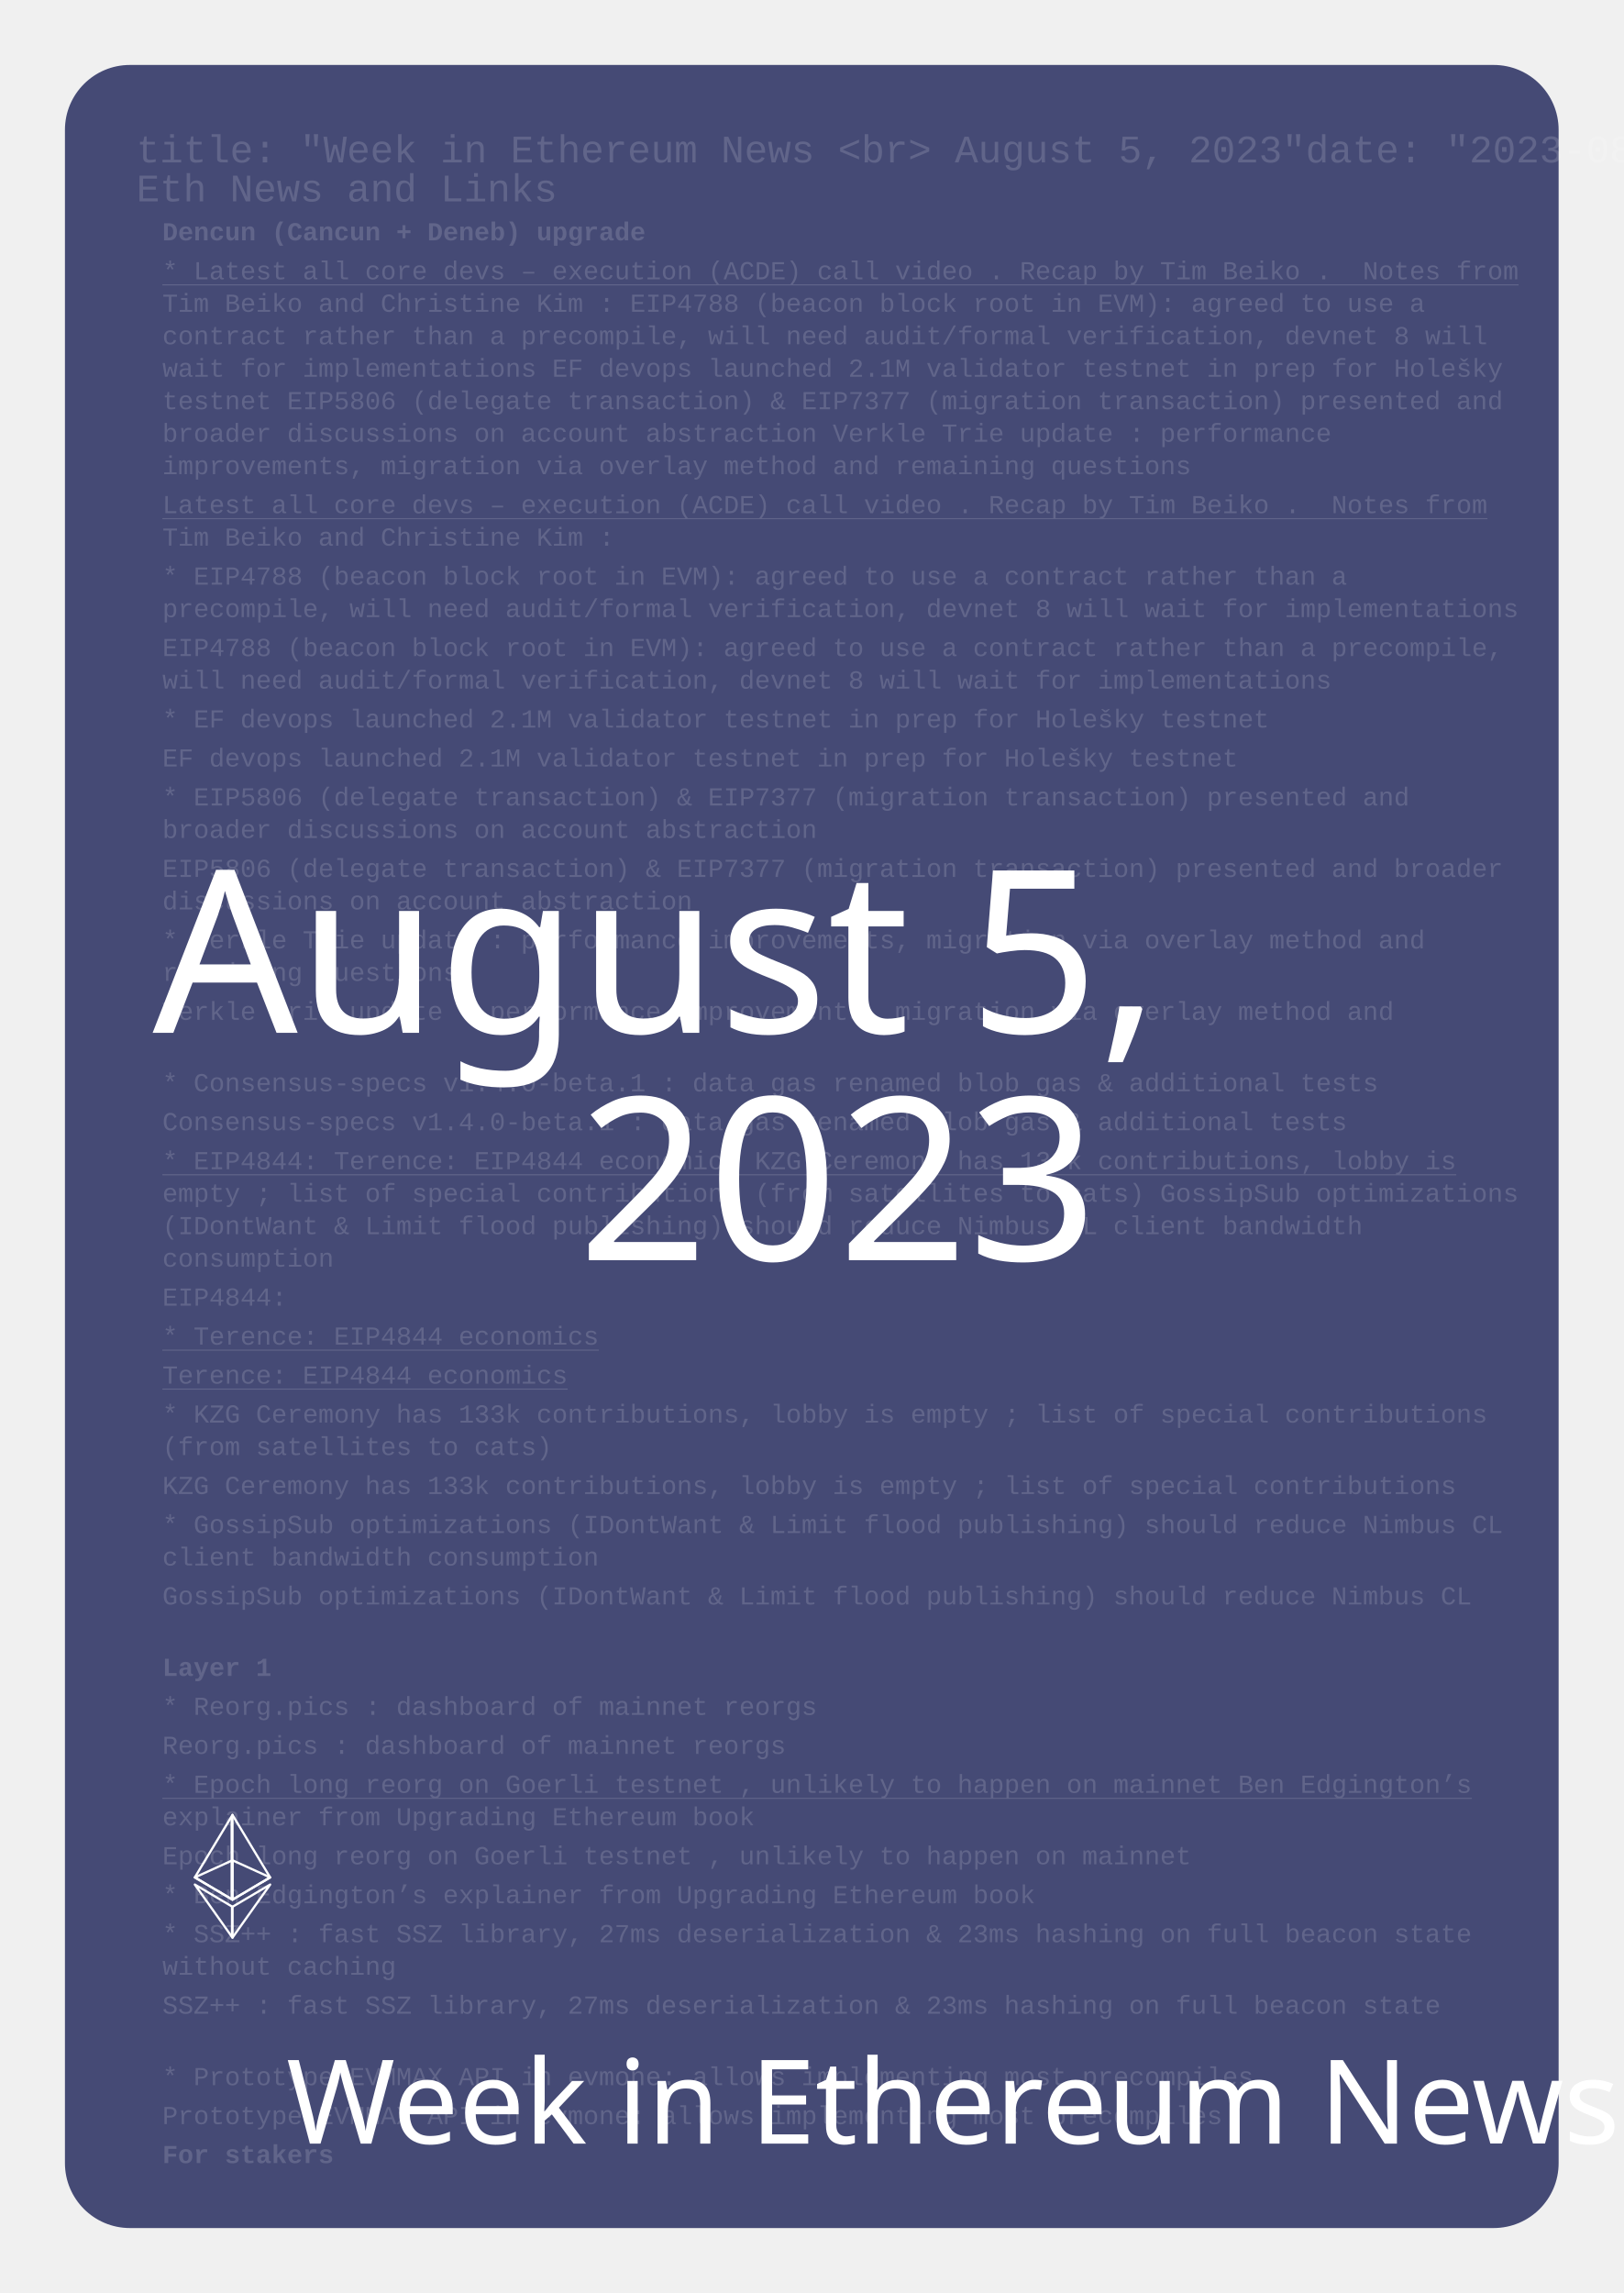
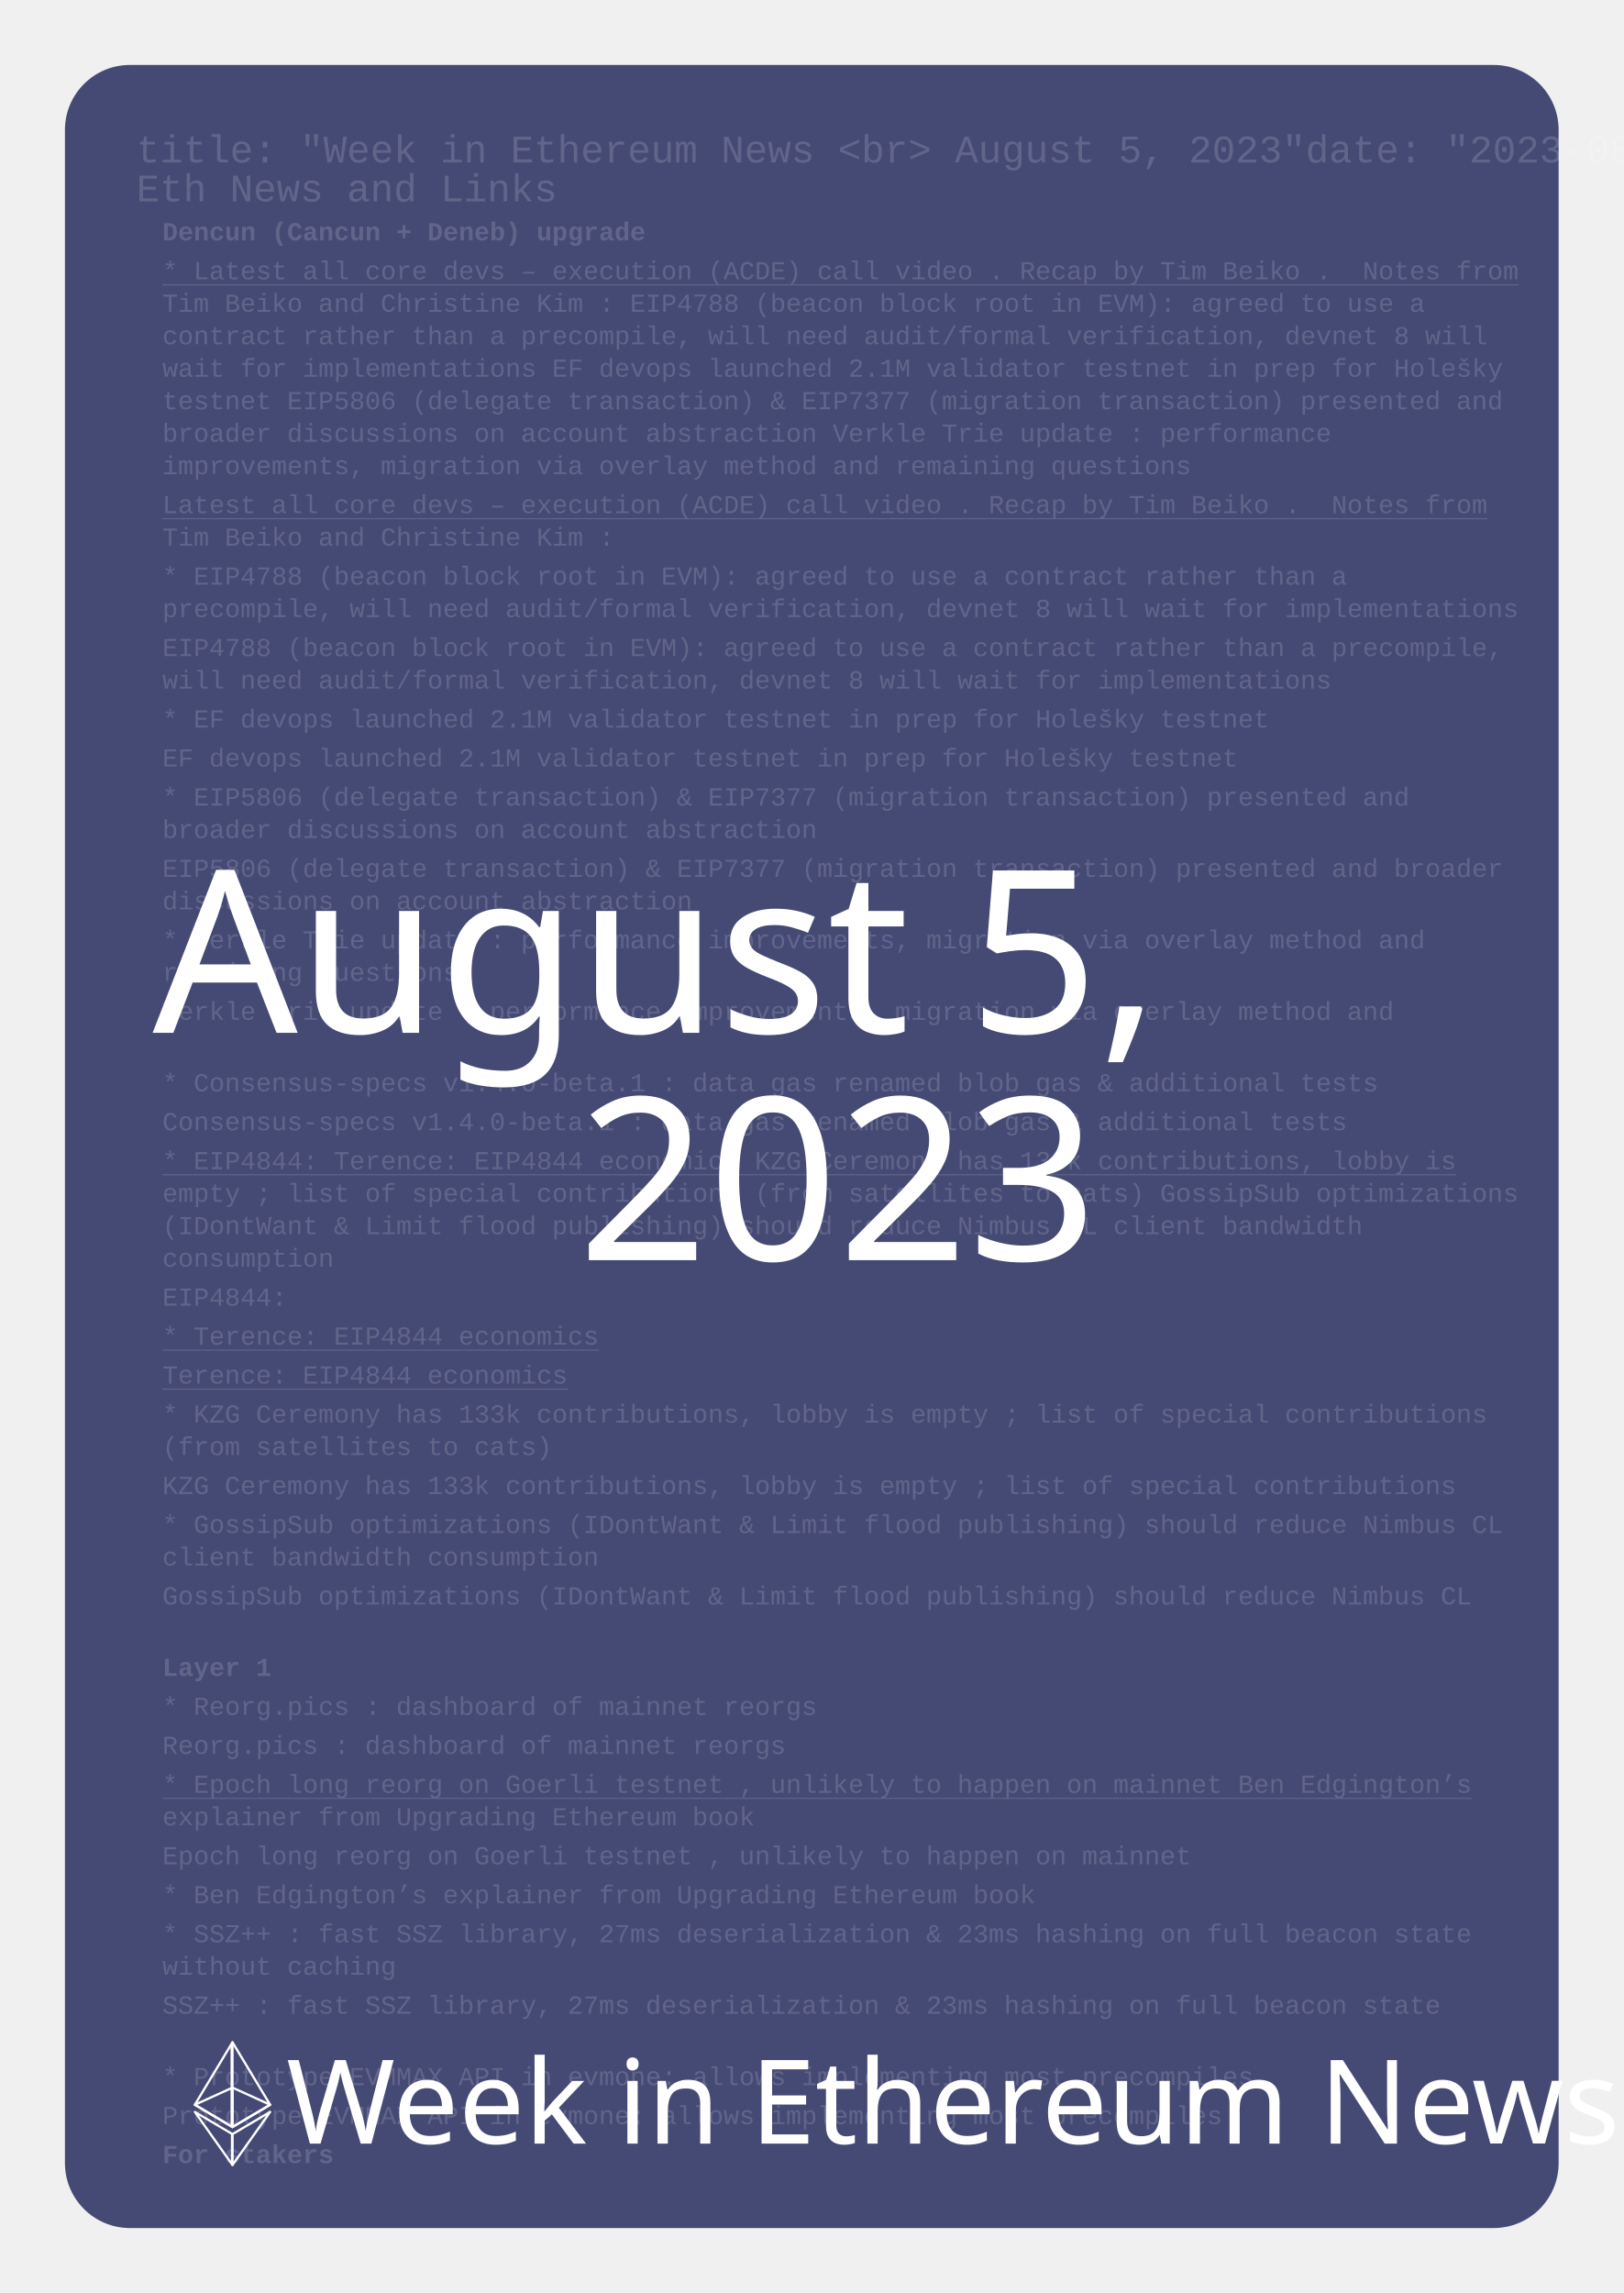
<svg xmlns="http://www.w3.org/2000/svg" id="week-in-ethereum-news" width="500" height="706" fill="none">
  <rect x="20" y="20" width="460" height="666" rx="20" fill="#454A75" />
  <text x="42" y="50" font-size="12px" font-family="Courier New" fill="#ffffff" opacity="0.15" font-weight="normal" text-decoration="none">title: "Week in Ethereum News &lt;br&gt; August 5, 2023"
date: "2023-08-05"</text>
  <text x="42" y="62" font-size="12px" font-family="Courier New" fill="#ffffff" opacity="0.15" font-weight="normal" text-decoration="none">Eth News and Links</text>
  <text x="50" y="74" font-size="8px" font-family="Courier New" fill="#ffffff" opacity="0.15" font-weight="bold" text-decoration="none">Dencun (Cancun + Deneb) upgrade</text>
  <text x="50" y="86" font-size="8px" font-family="Courier New" fill="#ffffff" opacity="0.15" font-weight="normal" text-decoration="underline">* Latest all core devs – execution (ACDE) call video . Recap by Tim Beiko .  Notes from</text>
  <text x="50" y="96" font-size="8px" font-family="Courier New" fill="#ffffff" opacity="0.15" font-weight="normal" text-decoration="none">Tim Beiko and Christine Kim : EIP4788 (beacon block root in EVM): agreed to use a</text>
  <text x="50" y="106" font-size="8px" font-family="Courier New" fill="#ffffff" opacity="0.15" font-weight="normal" text-decoration="none">contract rather than a precompile, will need audit/formal verification, devnet 8 will</text>
  <text x="50" y="116" font-size="8px" font-family="Courier New" fill="#ffffff" opacity="0.15" font-weight="normal" text-decoration="none">wait for implementations EF devops launched 2.1M validator testnet in prep for Holešky</text>
  <text x="50" y="126" font-size="8px" font-family="Courier New" fill="#ffffff" opacity="0.15" font-weight="normal" text-decoration="none">testnet EIP5806 (delegate transaction) &amp; EIP7377 (migration transaction) presented and</text>
  <text x="50" y="136" font-size="8px" font-family="Courier New" fill="#ffffff" opacity="0.15" font-weight="normal" text-decoration="none">broader discussions on account abstraction Verkle Trie update : performance</text>
  <text x="50" y="146" font-size="8px" font-family="Courier New" fill="#ffffff" opacity="0.15" font-weight="normal" text-decoration="none">improvements, migration via overlay method and remaining questions</text>
  <text x="50" y="158" font-size="8px" font-family="Courier New" fill="#ffffff" opacity="0.15" font-weight="normal" text-decoration="underline">Latest all core devs – execution (ACDE) call video . Recap by Tim Beiko .  Notes from</text>
  <text x="50" y="168" font-size="8px" font-family="Courier New" fill="#ffffff" opacity="0.15" font-weight="normal" text-decoration="none">Tim Beiko and Christine Kim :</text>
  <text x="50" y="180" font-size="8px" font-family="Courier New" fill="#ffffff" opacity="0.15" font-weight="normal" text-decoration="none">* EIP4788 (beacon block root in EVM): agreed to use a contract rather than a</text>
  <text x="50" y="190" font-size="8px" font-family="Courier New" fill="#ffffff" opacity="0.15" font-weight="normal" text-decoration="none">precompile, will need audit/formal verification, devnet 8 will wait for implementations</text>
  <text x="50" y="202" font-size="8px" font-family="Courier New" fill="#ffffff" opacity="0.15" font-weight="normal" text-decoration="none">EIP4788 (beacon block root in EVM): agreed to use a contract rather than a precompile,</text>
  <text x="50" y="212" font-size="8px" font-family="Courier New" fill="#ffffff" opacity="0.15" font-weight="normal" text-decoration="none">will need audit/formal verification, devnet 8 will wait for implementations</text>
  <text x="50" y="224" font-size="8px" font-family="Courier New" fill="#ffffff" opacity="0.15" font-weight="normal" text-decoration="none">* EF devops launched 2.1M validator testnet in prep for Holešky testnet</text>
  <text x="50" y="236" font-size="8px" font-family="Courier New" fill="#ffffff" opacity="0.15" font-weight="normal" text-decoration="none">EF devops launched 2.1M validator testnet in prep for Holešky testnet</text>
  <text x="50" y="248" font-size="8px" font-family="Courier New" fill="#ffffff" opacity="0.15" font-weight="normal" text-decoration="none">* EIP5806 (delegate transaction) &amp; EIP7377 (migration transaction) presented and</text>
  <text x="50" y="258" font-size="8px" font-family="Courier New" fill="#ffffff" opacity="0.15" font-weight="normal" text-decoration="none">broader discussions on account abstraction</text>
  <text x="50" y="270" font-size="8px" font-family="Courier New" fill="#ffffff" opacity="0.15" font-weight="normal" text-decoration="none">EIP5806 (delegate transaction) &amp; EIP7377 (migration transaction) presented and broader</text>
  <text x="50" y="280" font-size="8px" font-family="Courier New" fill="#ffffff" opacity="0.15" font-weight="normal" text-decoration="none">discussions on account abstraction</text>
  <text x="50" y="292" font-size="8px" font-family="Courier New" fill="#ffffff" opacity="0.15" font-weight="normal" text-decoration="none">* Verkle Trie update : performance improvements, migration via overlay method and</text>
  <text x="50" y="302" font-size="8px" font-family="Courier New" fill="#ffffff" opacity="0.15" font-weight="normal" text-decoration="none">remaining questions</text>
  <text x="50" y="314" font-size="8px" font-family="Courier New" fill="#ffffff" opacity="0.15" font-weight="normal" text-decoration="none">Verkle Trie update : performance improvements, migration via overlay method and</text>
  <text x="50" y="336" font-size="8px" font-family="Courier New" fill="#ffffff" opacity="0.15" font-weight="normal" text-decoration="none">* Consensus-specs v1.4.0-beta.1 : data gas renamed blob gas &amp; additional tests</text>
  <text x="50" y="348" font-size="8px" font-family="Courier New" fill="#ffffff" opacity="0.15" font-weight="normal" text-decoration="none">Consensus-specs v1.4.0-beta.1 : data gas renamed blob gas &amp; additional tests</text>
  <text x="50" y="360" font-size="8px" font-family="Courier New" fill="#ffffff" opacity="0.15" font-weight="normal" text-decoration="underline">* EIP4844: Terence: EIP4844 economics KZG Ceremony has 133k contributions, lobby is</text>
  <text x="50" y="370" font-size="8px" font-family="Courier New" fill="#ffffff" opacity="0.15" font-weight="normal" text-decoration="none">empty ; list of special contributions (from satellites to cats) GossipSub optimizations</text>
  <text x="50" y="380" font-size="8px" font-family="Courier New" fill="#ffffff" opacity="0.15" font-weight="normal" text-decoration="none">(IDontWant &amp; Limit flood publishing) should reduce Nimbus CL client bandwidth</text>
  <text x="50" y="390" font-size="8px" font-family="Courier New" fill="#ffffff" opacity="0.15" font-weight="normal" text-decoration="none">consumption</text>
  <text x="50" y="402" font-size="8px" font-family="Courier New" fill="#ffffff" opacity="0.15" font-weight="normal" text-decoration="none">EIP4844:</text>
  <text x="50" y="414" font-size="8px" font-family="Courier New" fill="#ffffff" opacity="0.15" font-weight="normal" text-decoration="underline">* Terence: EIP4844 economics</text>
  <text x="50" y="426" font-size="8px" font-family="Courier New" fill="#ffffff" opacity="0.15" font-weight="normal" text-decoration="underline">Terence: EIP4844 economics</text>
  <text x="50" y="438" font-size="8px" font-family="Courier New" fill="#ffffff" opacity="0.15" font-weight="normal" text-decoration="none">* KZG Ceremony has 133k contributions, lobby is empty ; list of special contributions</text>
  <text x="50" y="448" font-size="8px" font-family="Courier New" fill="#ffffff" opacity="0.15" font-weight="normal" text-decoration="none">(from satellites to cats)</text>
  <text x="50" y="460" font-size="8px" font-family="Courier New" fill="#ffffff" opacity="0.15" font-weight="normal" text-decoration="none">KZG Ceremony has 133k contributions, lobby is empty ; list of special contributions</text>
  <text x="50" y="472" font-size="8px" font-family="Courier New" fill="#ffffff" opacity="0.15" font-weight="normal" text-decoration="none">* GossipSub optimizations (IDontWant &amp; Limit flood publishing) should reduce Nimbus CL</text>
  <text x="50" y="482" font-size="8px" font-family="Courier New" fill="#ffffff" opacity="0.15" font-weight="normal" text-decoration="none">client bandwidth consumption</text>
  <text x="50" y="494" font-size="8px" font-family="Courier New" fill="#ffffff" opacity="0.15" font-weight="normal" text-decoration="none">GossipSub optimizations (IDontWant &amp; Limit flood publishing) should reduce Nimbus CL</text>
  <text x="50" y="516" font-size="8px" font-family="Courier New" fill="#ffffff" opacity="0.15" font-weight="bold" text-decoration="none">Layer 1</text>
  <text x="50" y="528" font-size="8px" font-family="Courier New" fill="#ffffff" opacity="0.15" font-weight="normal" text-decoration="none">* Reorg.pics : dashboard of mainnet reorgs</text>
  <text x="50" y="540" font-size="8px" font-family="Courier New" fill="#ffffff" opacity="0.15" font-weight="normal" text-decoration="none">Reorg.pics : dashboard of mainnet reorgs</text>
  <text x="50" y="552" font-size="8px" font-family="Courier New" fill="#ffffff" opacity="0.15" font-weight="normal" text-decoration="underline">* Epoch long reorg on Goerli testnet , unlikely to happen on mainnet Ben Edgington’s</text>
  <text x="50" y="562" font-size="8px" font-family="Courier New" fill="#ffffff" opacity="0.15" font-weight="normal" text-decoration="none">explainer from Upgrading Ethereum book</text>
  <text x="50" y="574" font-size="8px" font-family="Courier New" fill="#ffffff" opacity="0.15" font-weight="normal" text-decoration="none">Epoch long reorg on Goerli testnet , unlikely to happen on mainnet</text>
  <text x="50" y="586" font-size="8px" font-family="Courier New" fill="#ffffff" opacity="0.15" font-weight="normal" text-decoration="none">* Ben Edgington’s explainer from Upgrading Ethereum book</text>
  <text x="50" y="598" font-size="8px" font-family="Courier New" fill="#ffffff" opacity="0.15" font-weight="normal" text-decoration="none">* SSZ++ : fast SSZ library, 27ms deserialization &amp; 23ms hashing on full beacon state</text>
  <text x="50" y="608" font-size="8px" font-family="Courier New" fill="#ffffff" opacity="0.15" font-weight="normal" text-decoration="none">without caching</text>
  <text x="50" y="620" font-size="8px" font-family="Courier New" fill="#ffffff" opacity="0.15" font-weight="normal" text-decoration="none">SSZ++ : fast SSZ library, 27ms deserialization &amp; 23ms hashing on full beacon state</text>
  <text x="50" y="642" font-size="8px" font-family="Courier New" fill="#ffffff" opacity="0.15" font-weight="normal" text-decoration="none">* Prototype EVMMAX API in evmone: allows implementing most precompiles</text>
  <text x="50" y="654" font-size="8px" font-family="Courier New" fill="#ffffff" opacity="0.15" font-weight="normal" text-decoration="none">Prototype EVMMAX API in evmone: allows implementing most precompiles</text>
  <text x="50" y="666" font-size="8px" font-family="Courier New" fill="#ffffff" opacity="0.15" font-weight="bold" text-decoration="none">For stakers</text>
  <text fill="#ffffff" font-family="Calibri" font-size="70" font-weight="300">
    <tspan x="47.009" y="318">August 5,</tspan>
    <tspan x="177.989" y="388">2023</tspan>
  </text>
-   <g transform="translate(20, 230) scale(0.8)">
+   <g transform="translate(20, 300) scale(0.8)">
    <path d="m64.496 411-.317 1.076v31.228l.317.316 14.495-8.568L64.496 411Z" stroke="#fff" stroke-width=".866" stroke-linecap="round" stroke-linejoin="round" />
    <path d="M64.496 411 50 435.052l14.496 8.568V411Zm0 35.365-.179.218v11.124l.179.521L79 437.801l-14.504 8.564Z" stroke="#fff" stroke-width=".866" stroke-linecap="round" stroke-linejoin="round" />
    <path d="M64.496 458.228v-11.863L50 437.801l14.496 20.427Zm0-14.608 14.495-8.568-14.495-6.589v15.157ZM50 435.052l14.496 8.568v-15.157L50 435.052Z" stroke="#fff" stroke-width=".866" stroke-linecap="round" stroke-linejoin="round" />
  </g>
  <text fill="#ffffff" font-family="Calibri" font-size="36" x="88.195" y="660">Week in Ethereum News</text>
  <style>
      .wienText {font-family: "Courier New"; fill: white; opacity: .15;}
      .h2 {font-size: 12px;}
      .h3 {font-size: 10px;}
      .tiny {font-size: 8px;}
      .link {text-decoration: underline;}
    </style>
</svg>
